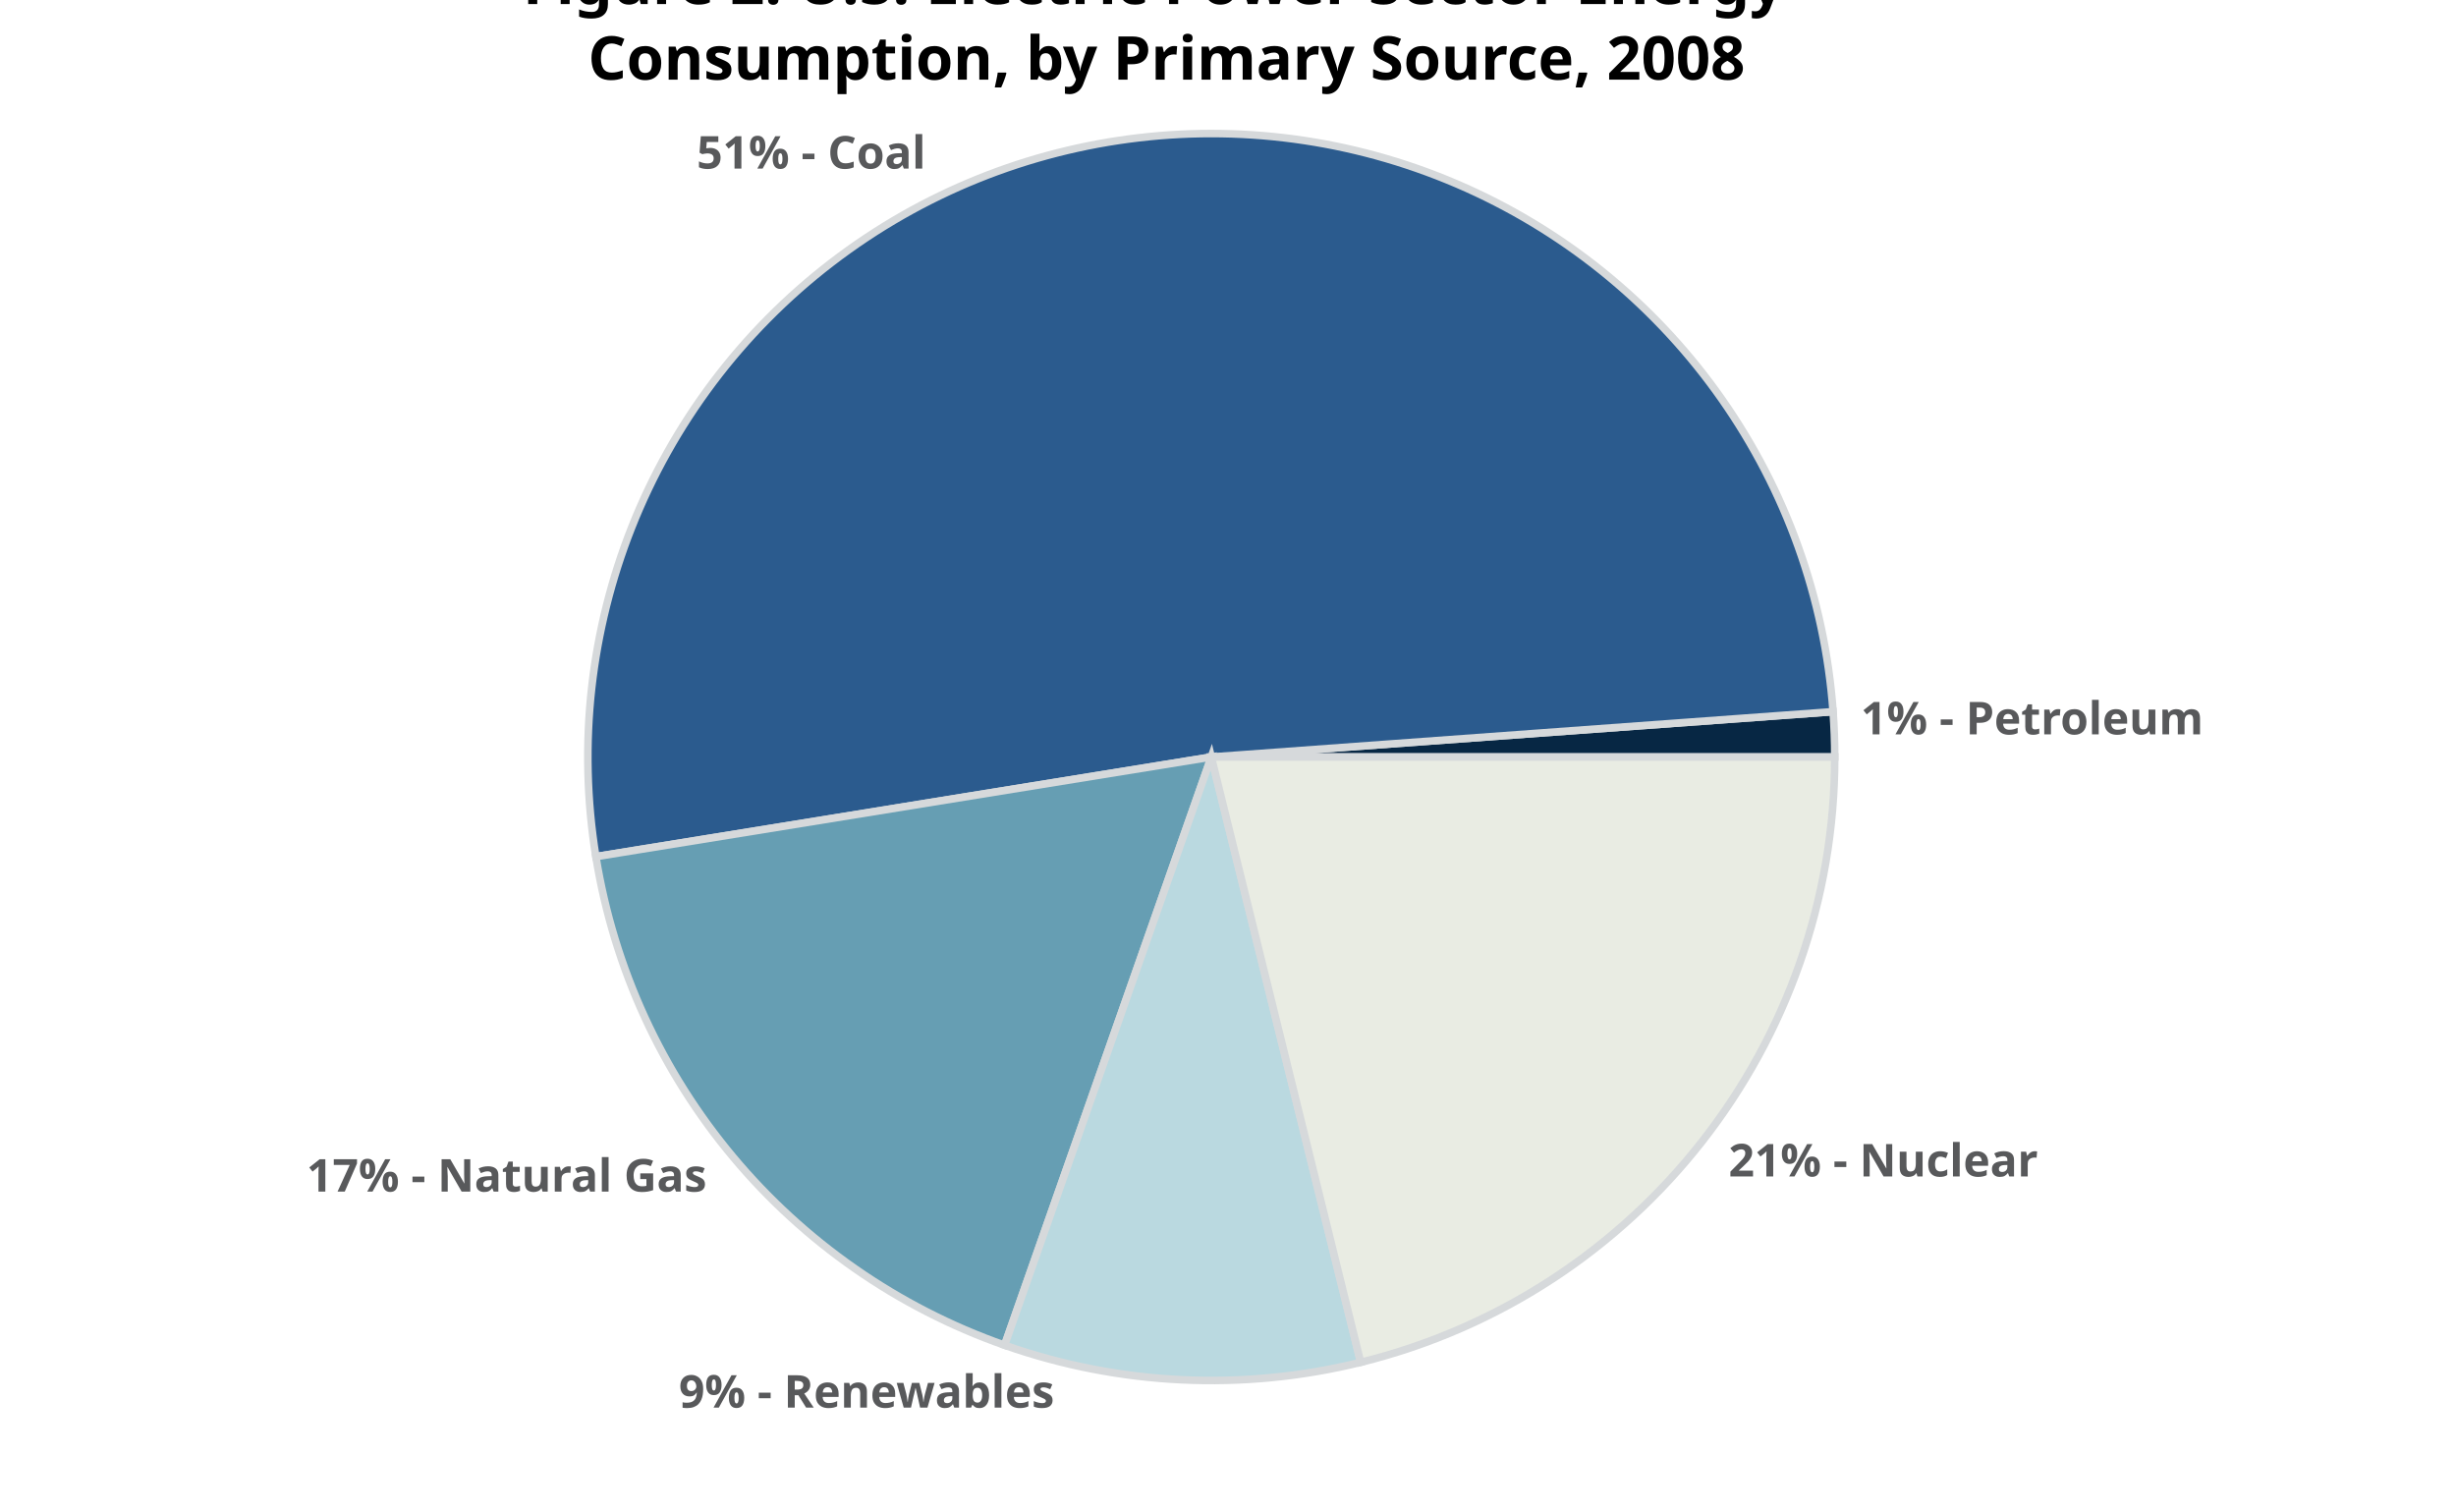
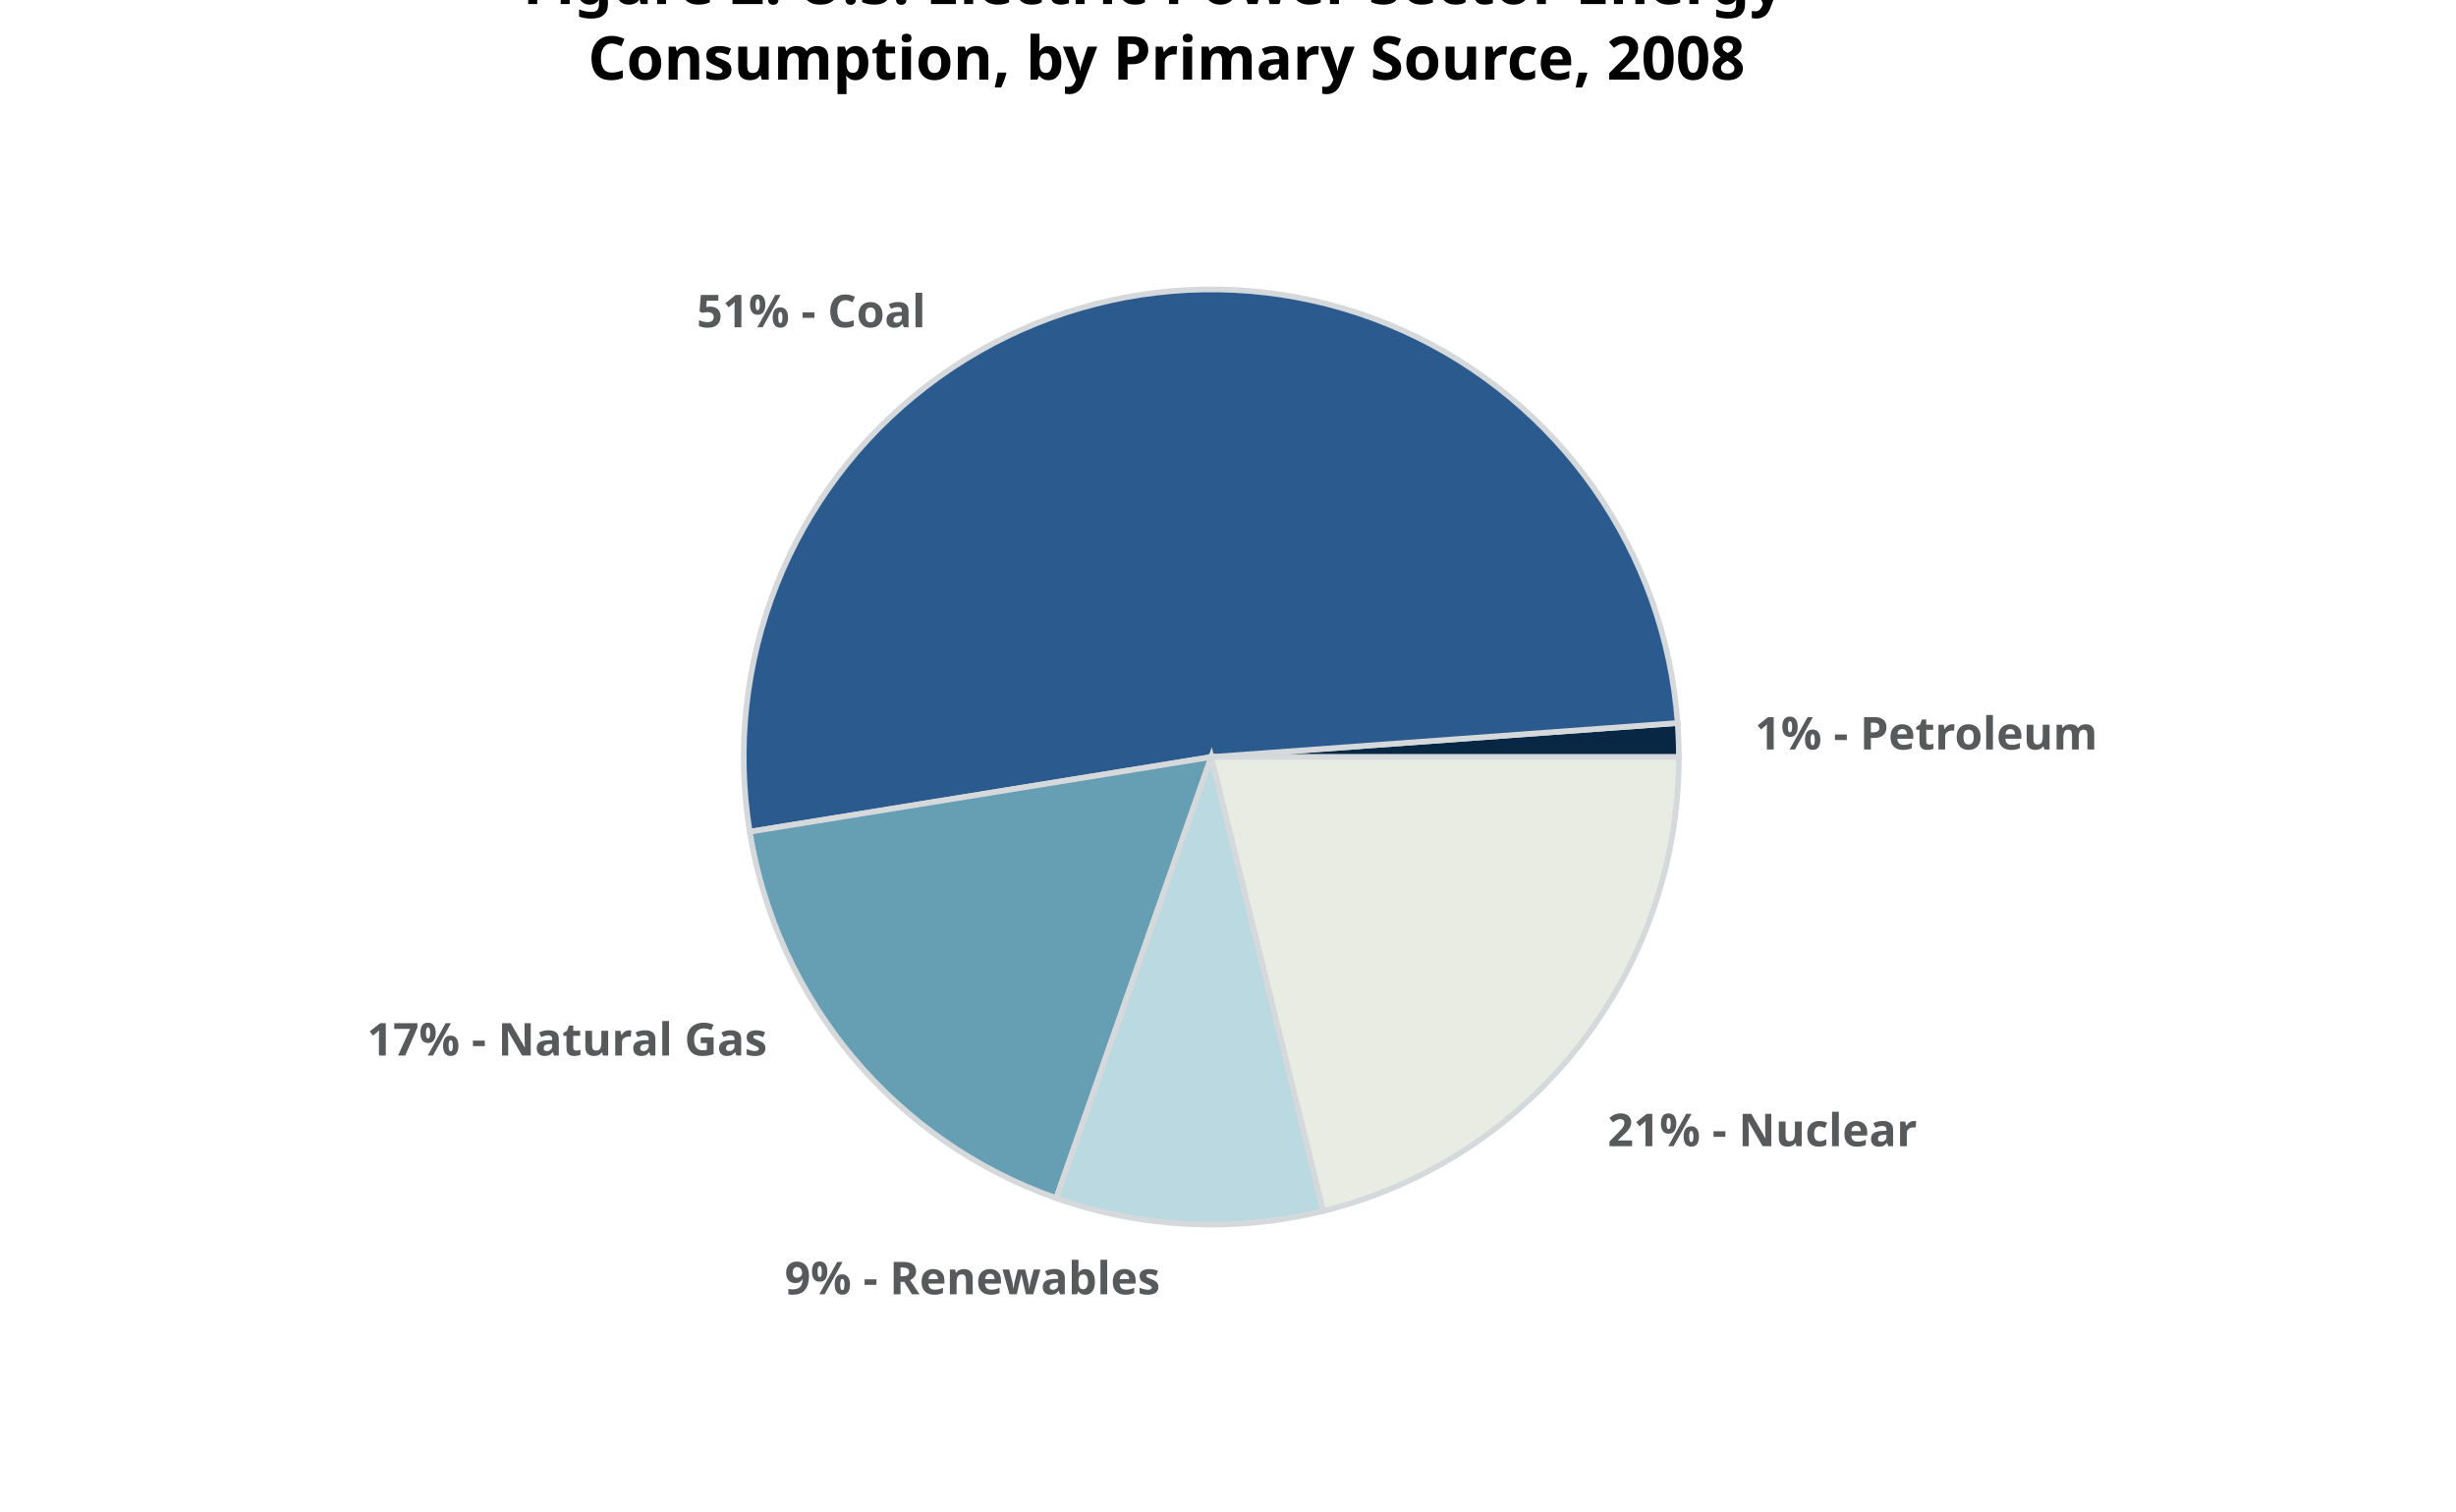
<svg xmlns="http://www.w3.org/2000/svg" height="400" version="1.1" width="650" id="svg2">
  <defs id="defs46">
    </defs>
  <style type="text/css" id="style4">
		.slice-10 { fill: #385a2a; stroke: #d6d9db; stroke-width:2;}

.slice-9 { fill: #66903d; stroke: #d6d9db; stroke-width:2;}

.slice-8 { fill: #c1d69f; stroke: #d6d9db; stroke-width:2;}

.slice-7 { fill: #79bcab; stroke: #d6d9db; stroke-width:2;}

.slice-6 { fill: #c2e0d5; stroke: #d6d9db; stroke-width:2;}

.slice-5 { fill: #e9ece3; stroke: #d6d9db; stroke-width:2; }

.slice-4 { fill: #bad9e0; stroke: #d6d9db; stroke-width:2;}

.slice-3 { fill: #669eb3; stroke: #d6d9db; stroke-width:2;}

.slice-2 { fill: #2b5b8e; stroke: #d6d9db; stroke-width:2;}

.slice-1{ fill: #072744; stroke: #d6d9db; stroke-width:2;}



.pie-label-right {font-family: sans-serif; font-size: 12px; font-weight: bold; fill: #58595b; text-anchor:start;}

.pie-label-left {font-family:sans-serif; font-size: 12px; font-weight: bold; fill: #58595b; text-anchor:end;}







	</style>
  <rect height="467.797" width="661.864" x="-3.636" y="-45.1" id="rect6" style="fill:#ffffff" />
  <text xml:space="preserve" style="font-size:16px;font-style:normal;font-weight:normal;text-align:center;text-anchor:middle;fill:#000000;fill-opacity:1;stroke:none;font-family:sans;-inkscape-font-specification:sans" x="314.974" y="1.072" id="text2856">
    <tspan id="tspan2858" x="317.755" y="1.072" style="font-weight:bold;text-align:center;text-anchor:middle;-inkscape-font-specification:Bitstream Charter Bold">Figure 2: U.S. Electric Power Sector Energy </tspan>
    <tspan x="314.974" y="21.072" style="font-weight:bold;text-align:center;text-anchor:middle;-inkscape-font-specification:Bitstream Charter Bold" id="tspan2833">Consumption, by Primary Source, 2008</tspan>
  </text>
-   <g id="g2871" transform="translate(-46.36364,28.18182)">
-     <text style="font-size:12px;font-weight:bold;text-anchor:start;fill:#58595b;font-family:sans-serif" id="text8" y="166.155" x="537.944" class="pie-label-right">
-       <tspan id="tspan10" x="538.835" dy="0">1% - Petroleum</tspan>
-     </text>
-     <path style="fill:#072744;stroke:#d6d9db;stroke-width:2" id="path12" d="m 366.944,172.155 165,0 a 165,165 0 0 0 -0.437,-11.996 z" class="slice-1" />
-     <text style="font-size:12px;font-weight:bold;text-anchor:end;fill:#58595b;font-family:sans-serif" id="text14" y="16.428" x="290.58" class="pie-label-left">
-       <tspan id="tspan16" x="291.382" dy="0">51% - Coal</tspan>
-     </text>
-     <path style="fill:#2b5b8e;stroke:#d6d9db;stroke-width:2" id="path18" d="M 366.944,172.155 531.507,160.159 a 165,165 0 1 0 -327.444,38.36 z" class="slice-2" />
-     <text style="font-size:12px;font-weight:bold;text-anchor:end;fill:#58595b;font-family:sans-serif" id="text20" y="287.155" x="232.944" class="pie-label-left">
-       <tspan id="tspan22" x="233.388" dy="0">17% - Natural Gas</tspan>
-     </text>
-     <path style="fill:#669eb3;stroke:#d6d9db;stroke-width:2" id="path24" d="m 366.944,172.155 -162.88,26.363 a 165,165 0 0 0 108.168,129.302 z" class="slice-3" />
-     <text style="font-size:12px;font-weight:bold;text-anchor:end;fill:#58595b;font-family:sans-serif" id="text26" y="344.337" x="325.308" class="pie-label-left">
-       <tspan id="tspan28" x="325.388" dy="0">9% - Renewables</tspan>
-     </text>
-     <path style="fill:#bad9e0;stroke:#d6d9db;stroke-width:2" id="path30" d="m 366.944,172.155 -54.712,155.665 a 165,165 0 0 0 94.246,4.529 z" class="slice-4" />
-     <text style="font-size:12px;font-weight:bold;text-anchor:start;fill:#58595b;font-family:sans-serif" id="text32" y="283.155" x="502.944" class="pie-label-right">
-       <tspan id="tspan34" x="503.844" dy="0">21% - Nuclear</tspan>
-     </text>
-     <path style="fill:#e9ece3;stroke:#d6d9db;stroke-width:2" id="path36" d="m 366.944,172.155 39.535,160.194 a 165,165 0 0 0 125.465,-160.194 z" class="slice-5" />
+   <g id="g2833">
+     <g transform="translate(-46.36364,28.18182)" id="g2871">
+       <text class="pie-label-right" x="509.944" y="170.155" id="text8" style="font-size:12px;font-weight:bold;text-anchor:start;fill:#58595b;font-family:sans-serif">
+         <tspan dy="0" x="510.835" id="tspan10">1% - Petroleum</tspan>
+       </text>
+       <path class="slice-1" d="m 366.944,172.155 123.75,0 a 123.75,123.75 0 0 0 -0.328,-8.997 z" id="path12" style="fill:#072744;stroke:#d6d9db;stroke-width:1.5" />
+       <text class="pie-label-left" x="290.58" y="58.428" id="text14" style="font-size:12px;font-weight:bold;text-anchor:end;fill:#58595b;font-family:sans-serif">
+         <tspan dy="0" x="291.382" id="tspan16">51% - Coal</tspan>
+       </text>
+       <path class="slice-2" d="m 366.944,172.155 123.422,-8.997 a 123.75,123.75 0 1 0 -245.583,28.77 z" id="path18" style="fill:#2b5b8e;stroke:#d6d9db;stroke-width:1.5" />
+       <text class="pie-label-left" x="248.944" y="251.155" id="text20" style="font-size:12px;font-weight:bold;text-anchor:end;fill:#58595b;font-family:sans-serif">
+         <tspan dy="0" x="249.388" id="tspan22">17% - Natural Gas</tspan>
+       </text>
+       <path class="slice-3" d="m 366.944,172.155 -122.16,19.773 a 123.75,123.75 0 0 0 81.126,96.976 z" id="path24" style="fill:#669eb3;stroke:#d6d9db;stroke-width:1.5" />
+       <text class="pie-label-left" x="353.308" y="314.337" id="text26" style="font-size:12px;font-weight:bold;text-anchor:end;fill:#58595b;font-family:sans-serif">
+         <tspan dy="0" x="353.388" id="tspan28">9% - Renewables</tspan>
+       </text>
+       <path class="slice-4" d="m 366.944,172.155 -41.034,116.749 a 123.75,123.75 0 0 0 70.685,3.396 z" id="path30" style="fill:#bad9e0;stroke:#d6d9db;stroke-width:1.5" />
+       <text class="pie-label-right" x="470.944" y="275.155" id="text32" style="font-size:12px;font-weight:bold;text-anchor:start;fill:#58595b;font-family:sans-serif">
+         <tspan dy="0" x="471.844" id="tspan34">21% - Nuclear</tspan>
+       </text>
+       <path class="slice-5" d="m 366.944,172.155 29.651,120.145 a 123.75,123.75 0 0 0 94.099,-120.145 z" id="path36" style="fill:#e9ece3;stroke:#d6d9db;stroke-width:1.5" />
+     </g>
  </g>
</svg>
